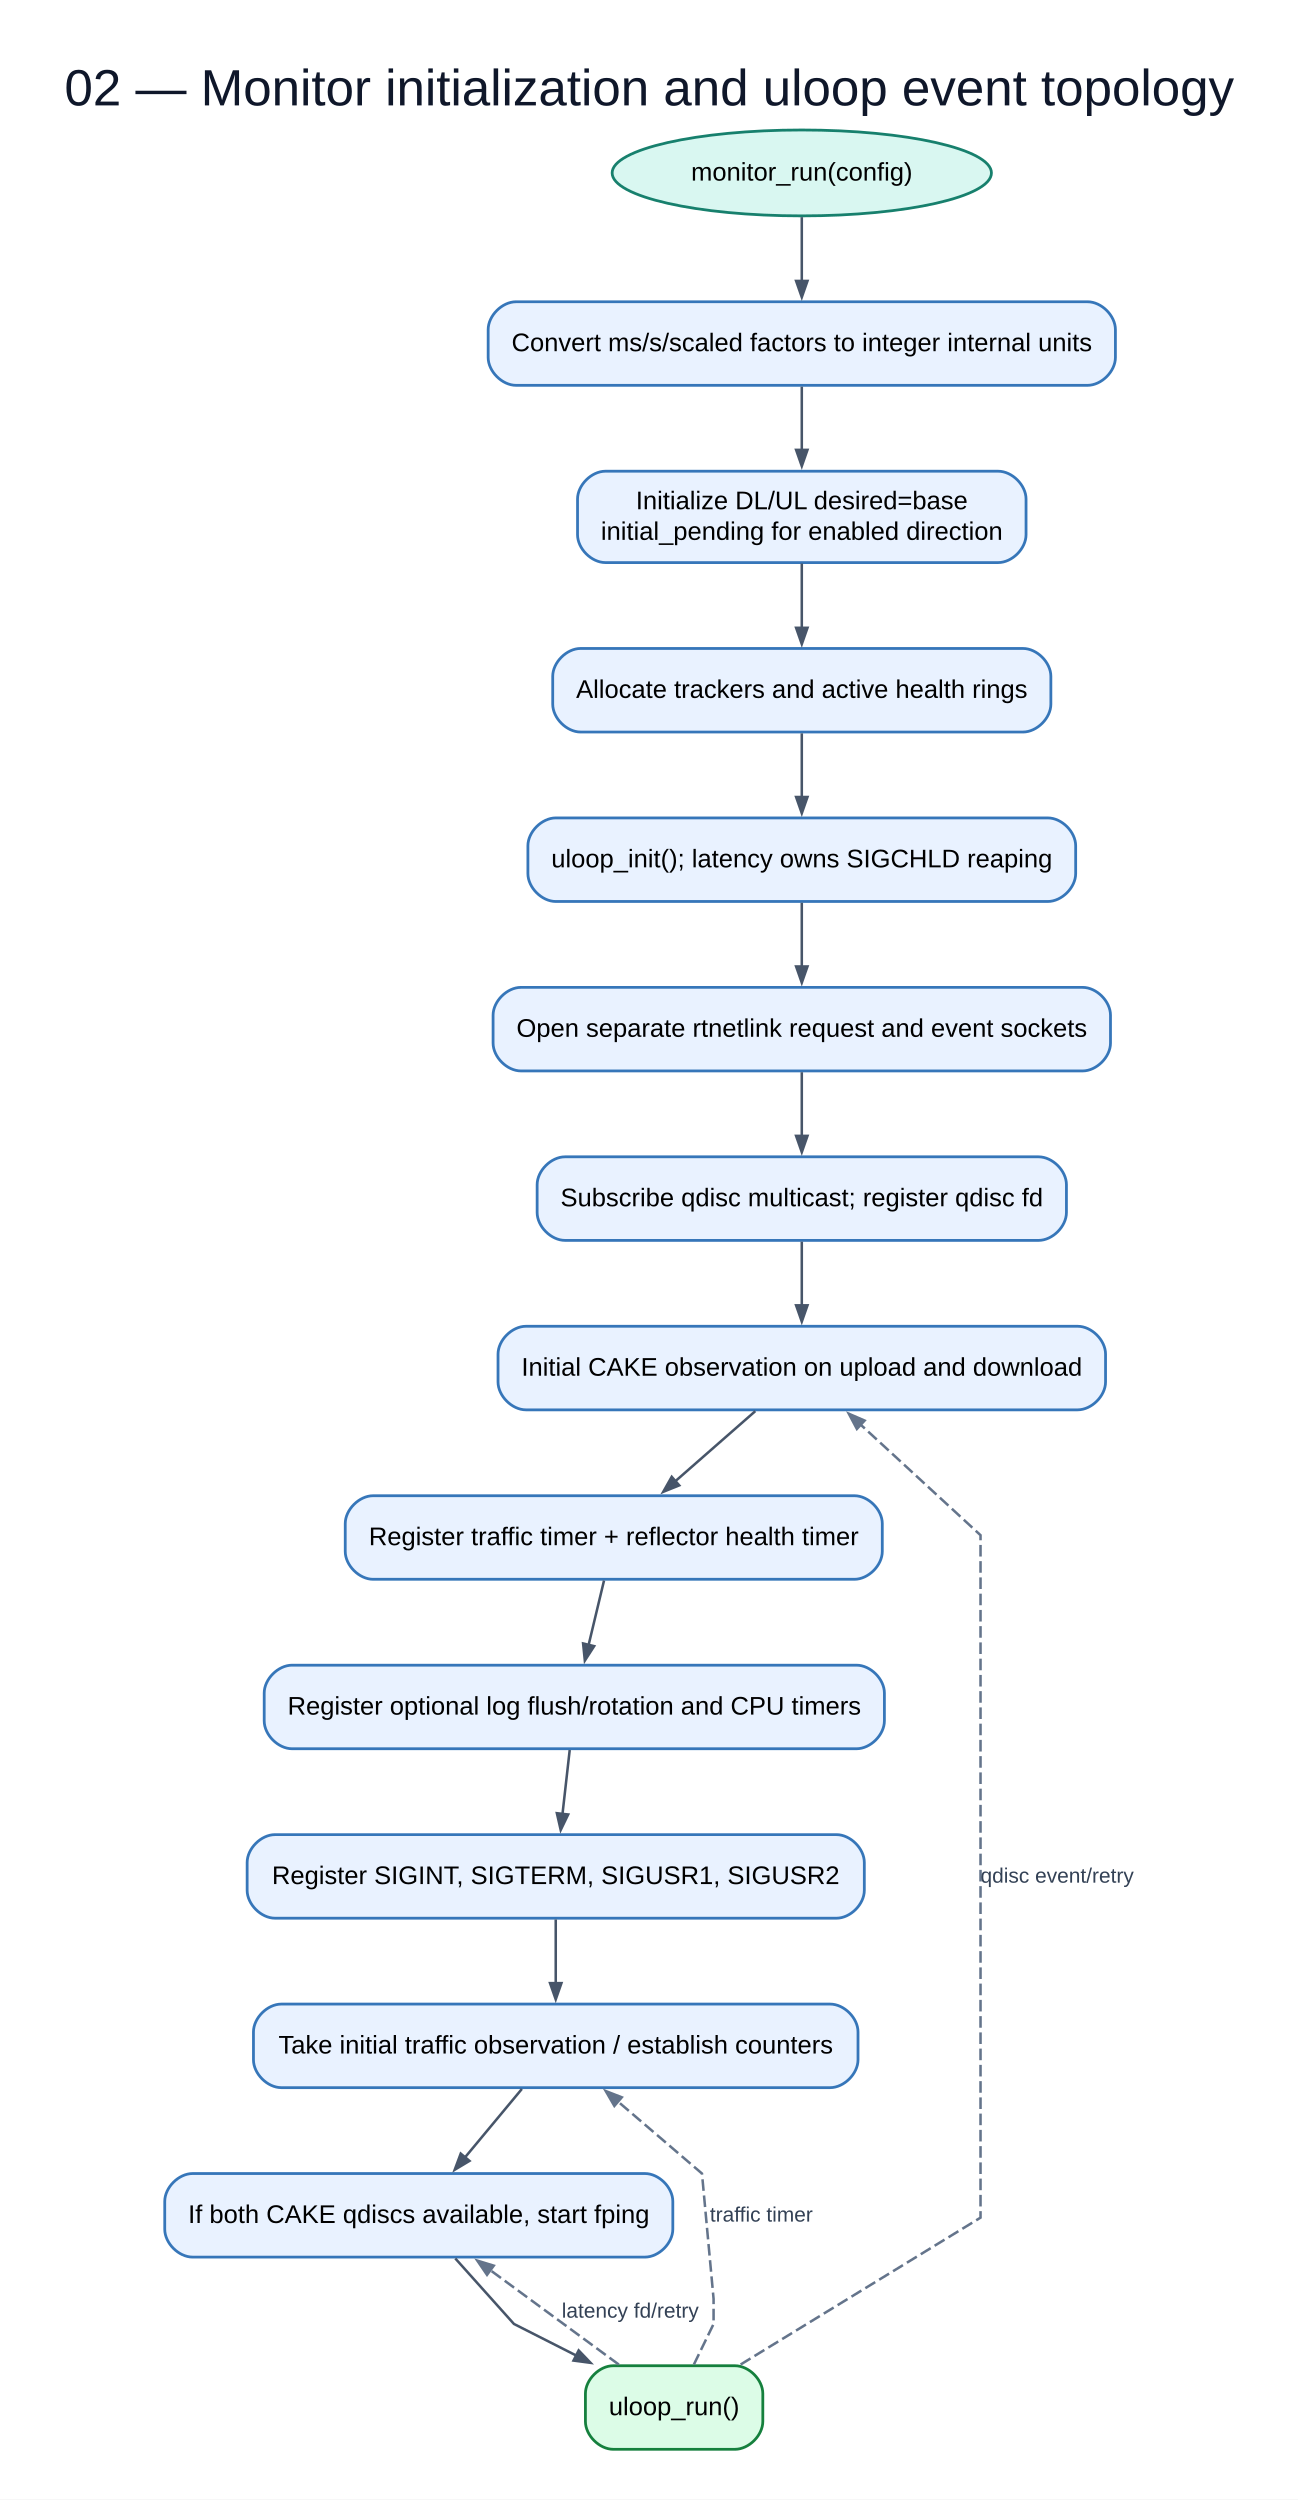
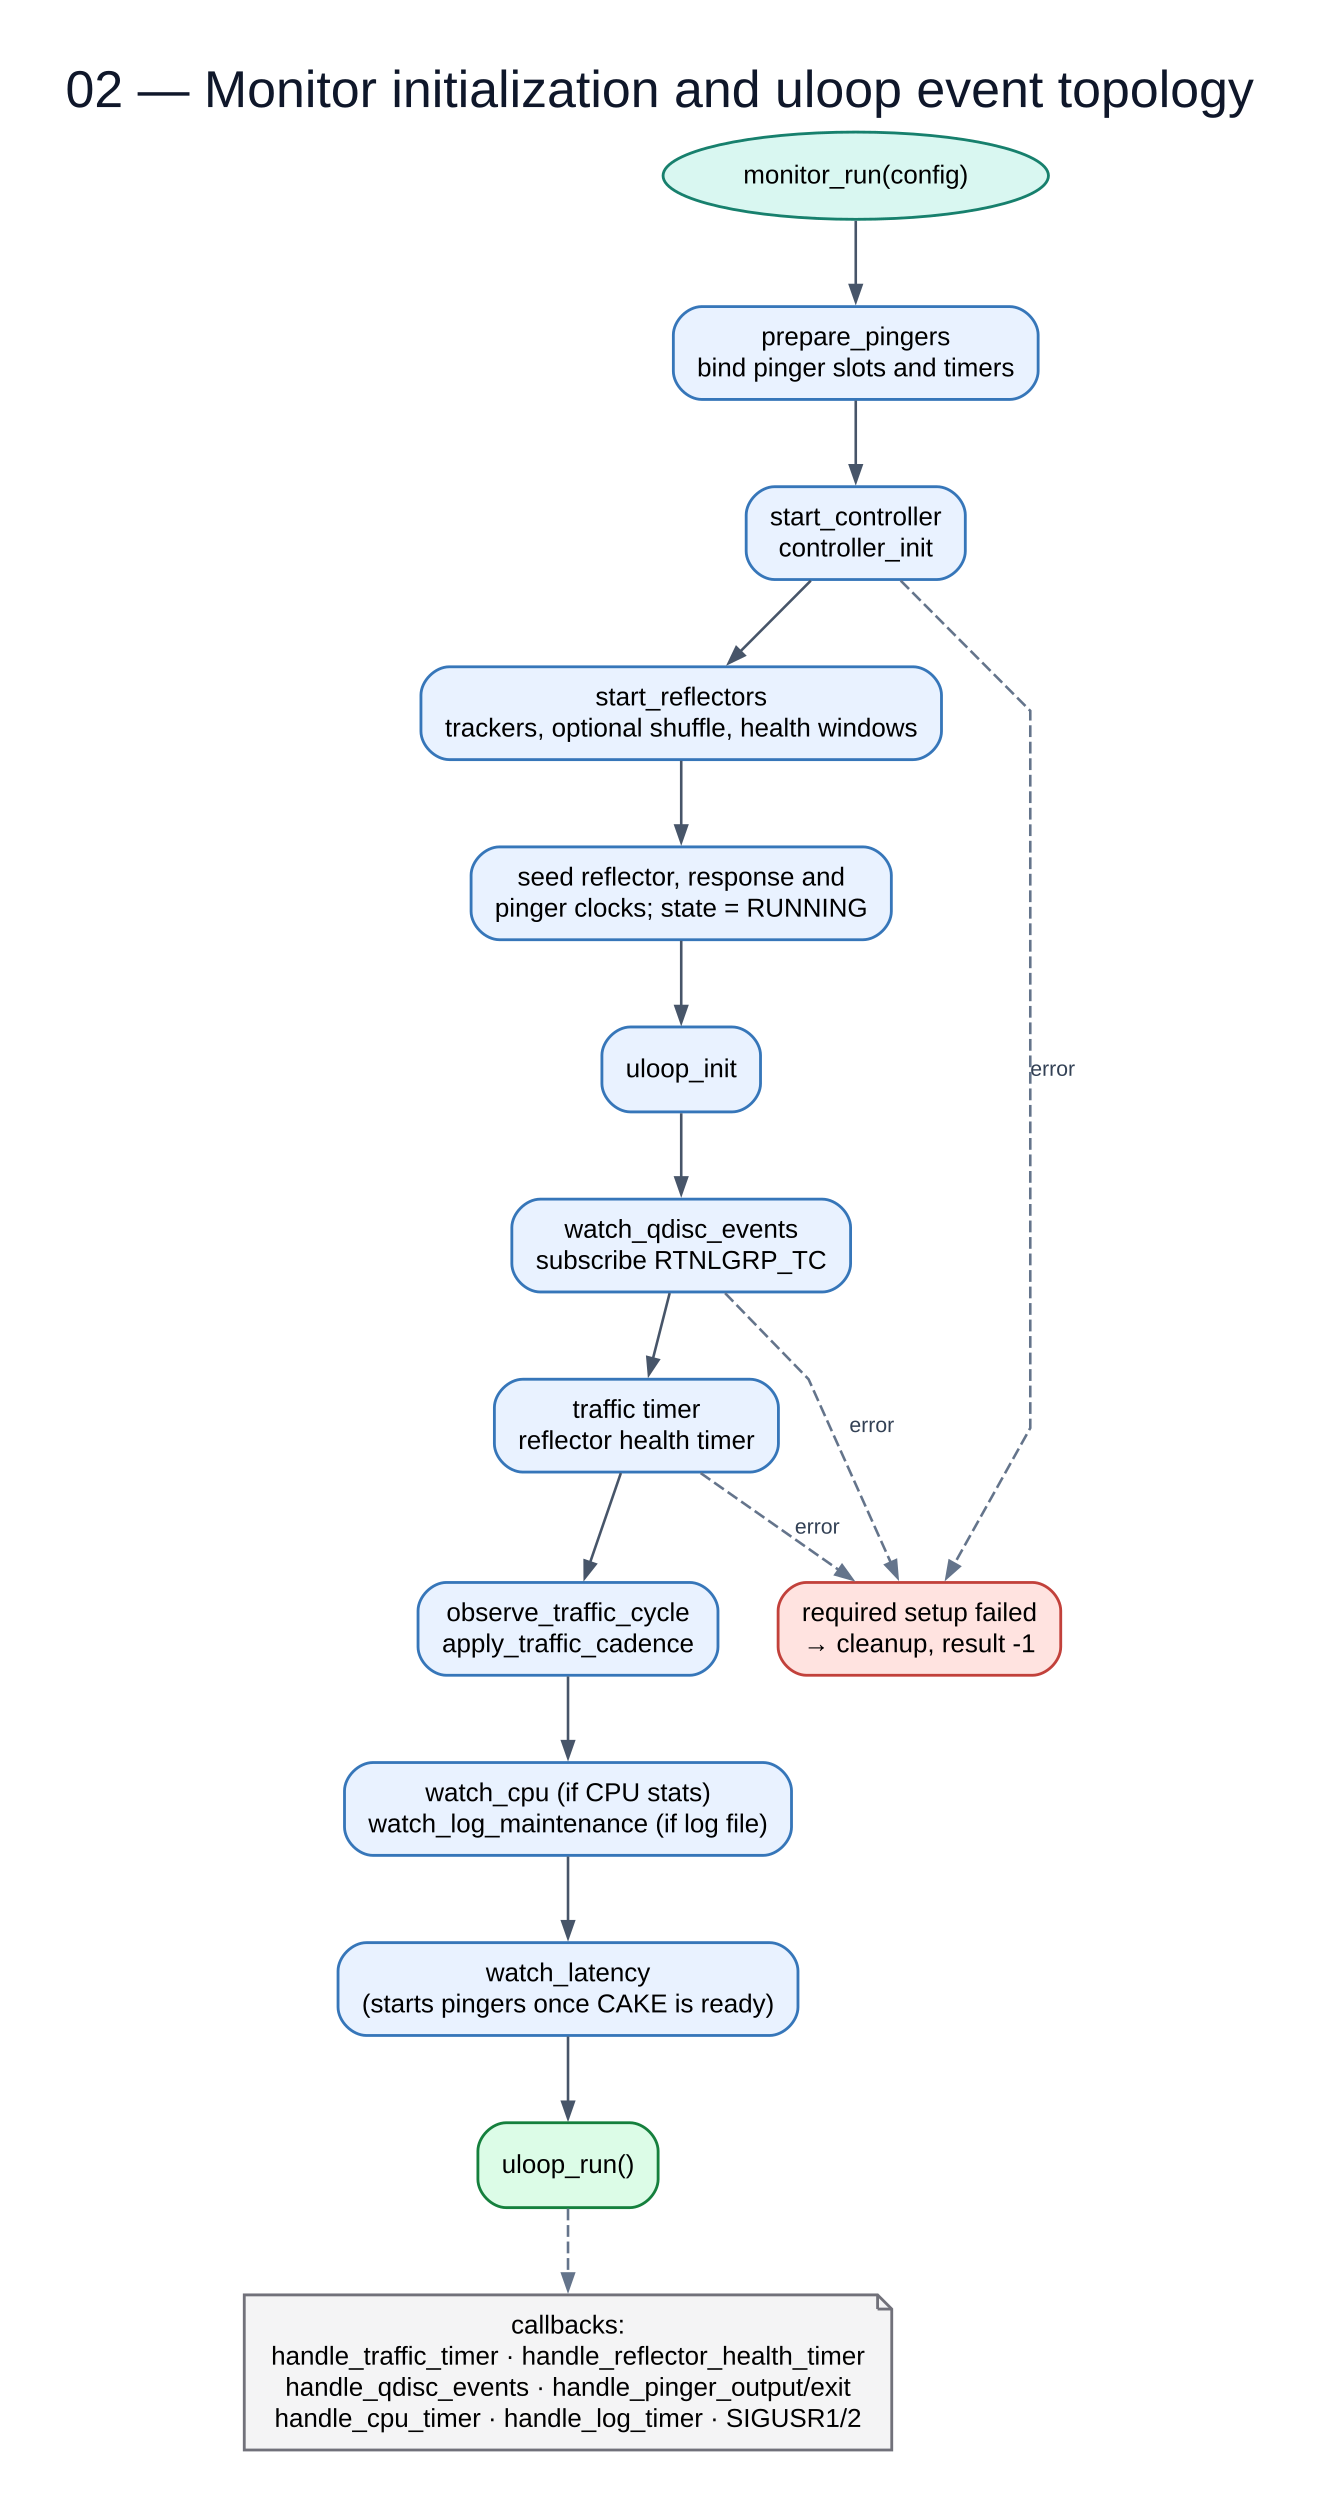
- <svg xmlns="http://www.w3.org/2000/svg" width="559pt" height="1077pt" viewBox="0.00 0.00 559.00 1077.00">
-   <g id="graph0" class="graph" transform="scale(1 1) rotate(0) translate(21.6 1055.16)">
-     <polygon fill="white" stroke="none" points="-21.6,21.6 -21.6,-1055.16 537.81,-1055.16 537.81,21.6 -21.6,21.6" />
-     <text xml:space="preserve" text-anchor="middle" x="258.1" y="-1009.76" font-family="Arial" font-size="22.00" fill="#0f172a">02 — Monitor initialization and uloop event topology</text>
+ <svg xmlns="http://www.w3.org/2000/svg" width="559pt" height="1060pt" viewBox="0.00 0.00 559.00 1060.00">
+   <g id="graph0" class="graph" transform="scale(1 1) rotate(0) translate(21.6 1038.8)">
+     <polygon fill="white" stroke="none" points="-21.6,21.6 -21.6,-1038.8 537.81,-1038.8 537.81,21.6 -21.6,21.6" />
+     <text xml:space="preserve" text-anchor="middle" x="258.1" y="-993.4" font-family="Arial" font-size="22.00" fill="#0f172a">02 — Monitor initialization and uloop event topology</text>
    <g id="node1" class="node">
-       <ellipse fill="#d9f7f1" stroke="#17806d" stroke-width="1.2" cx="323.81" cy="-980.66" rx="81.7" ry="18.5" />
-       <text xml:space="preserve" text-anchor="middle" x="323.81" y="-977.36" font-family="Arial" font-size="11.00">monitor_run(config)</text>
+       <ellipse fill="#d9f7f1" stroke="#17806d" stroke-width="1.2" cx="341.24" cy="-964.3" rx="81.7" ry="18.5" />
+       <text xml:space="preserve" text-anchor="middle" x="341.24" y="-961" font-family="Arial" font-size="11.00">monitor_run(config)</text>
    </g>
    <g id="node2" class="node">
-       <path fill="#e9f2ff" stroke="#3676b9" stroke-width="1.2" d="M446.92,-925.16C446.92,-925.16 200.7,-925.16 200.7,-925.16 194.7,-925.16 188.7,-919.16 188.7,-913.16 188.7,-913.16 188.7,-901.16 188.7,-901.16 188.7,-895.16 194.7,-889.16 200.7,-889.16 200.7,-889.16 446.92,-889.16 446.92,-889.16 452.92,-889.16 458.92,-895.16 458.92,-901.16 458.92,-901.16 458.92,-913.16 458.92,-913.16 458.92,-919.16 452.92,-925.16 446.92,-925.16" />
-       <text xml:space="preserve" text-anchor="middle" x="323.81" y="-903.86" font-family="Arial" font-size="11.00">Convert ms/s/scaled factors to integer internal units</text>
+       <path fill="#e9f2ff" stroke="#3676b9" stroke-width="1.2" d="M406.57,-908.8C406.57,-908.8 275.9,-908.8 275.9,-908.8 269.9,-908.8 263.9,-902.8 263.9,-896.8 263.9,-896.8 263.9,-881.44 263.9,-881.44 263.9,-875.44 269.9,-869.44 275.9,-869.44 275.9,-869.44 406.57,-869.44 406.57,-869.44 412.57,-869.44 418.57,-875.44 418.57,-881.44 418.57,-881.44 418.57,-896.8 418.57,-896.8 418.57,-902.8 412.57,-908.8 406.57,-908.8" />
+       <text xml:space="preserve" text-anchor="middle" x="341.24" y="-892.42" font-family="Arial" font-size="11.00">prepare_pingers</text>
+       <text xml:space="preserve" text-anchor="middle" x="341.24" y="-879.22" font-family="Arial" font-size="11.00">bind pinger slots and timers</text>
    </g>
    <g id="edge1" class="edge">
-       <path fill="none" stroke="#475569" stroke-width="1.1" d="M323.81,-961.62C323.81,-953.21 323.81,-943.07 323.81,-933.88" />
-       <polygon fill="#475569" stroke="#475569" stroke-width="1.1" points="326.26,-934.12 323.81,-927.12 321.36,-934.12 326.26,-934.12" />
+       <path fill="none" stroke="#475569" stroke-width="1.1" d="M341.24,-945.21C341.24,-936.93 341.24,-926.95 341.24,-917.76" />
+       <polygon fill="#475569" stroke="#475569" stroke-width="1.1" points="343.69,-917.94 341.24,-910.94 338.79,-917.94 343.69,-917.94" />
    </g>
    <g id="node3" class="node">
-       <path fill="#e9f2ff" stroke="#3676b9" stroke-width="1.2" d="M408.42,-852.16C408.42,-852.16 239.2,-852.16 239.2,-852.16 233.2,-852.16 227.2,-846.16 227.2,-840.16 227.2,-840.16 227.2,-824.8 227.2,-824.8 227.2,-818.8 233.2,-812.8 239.2,-812.8 239.2,-812.8 408.42,-812.8 408.42,-812.8 414.42,-812.8 420.42,-818.8 420.42,-824.8 420.42,-824.8 420.42,-840.16 420.42,-840.16 420.42,-846.16 414.42,-852.16 408.42,-852.16" />
-       <text xml:space="preserve" text-anchor="middle" x="323.81" y="-835.78" font-family="Arial" font-size="11.00">Initialize DL/UL desired=base</text>
-       <text xml:space="preserve" text-anchor="middle" x="323.81" y="-822.58" font-family="Arial" font-size="11.00">initial_pending for enabled direction</text>
+       <path fill="#e9f2ff" stroke="#3676b9" stroke-width="1.2" d="M375.69,-832.44C375.69,-832.44 306.78,-832.44 306.78,-832.44 300.78,-832.44 294.78,-826.44 294.78,-820.44 294.78,-820.44 294.78,-805.08 294.78,-805.08 294.78,-799.08 300.78,-793.08 306.78,-793.08 306.78,-793.08 375.69,-793.08 375.69,-793.08 381.69,-793.08 387.69,-799.08 387.69,-805.08 387.69,-805.08 387.69,-820.44 387.69,-820.44 387.69,-826.44 381.69,-832.44 375.69,-832.44" />
+       <text xml:space="preserve" text-anchor="middle" x="341.24" y="-816.06" font-family="Arial" font-size="11.00">start_controller</text>
+       <text xml:space="preserve" text-anchor="middle" x="341.24" y="-802.86" font-family="Arial" font-size="11.00">controller_init</text>
    </g>
    <g id="edge2" class="edge">
-       <path fill="none" stroke="#475569" stroke-width="1.1" d="M323.81,-888.57C323.81,-880.35 323.81,-870.38 323.81,-861.19" />
-       <polygon fill="#475569" stroke="#475569" stroke-width="1.1" points="326.26,-861.36 323.81,-854.36 321.36,-861.36 326.26,-861.36" />
+       <path fill="none" stroke="#475569" stroke-width="1.1" d="M341.24,-868.97C341.24,-860.56 341.24,-850.52 341.24,-841.32" />
+       <polygon fill="#475569" stroke="#475569" stroke-width="1.1" points="343.69,-841.51 341.24,-834.51 338.79,-841.51 343.69,-841.51" />
    </g>
    <g id="node4" class="node">
-       <path fill="#e9f2ff" stroke="#3676b9" stroke-width="1.2" d="M419.11,-775.8C419.11,-775.8 228.51,-775.8 228.51,-775.8 222.51,-775.8 216.51,-769.8 216.51,-763.8 216.51,-763.8 216.51,-751.8 216.51,-751.8 216.51,-745.8 222.51,-739.8 228.51,-739.8 228.51,-739.8 419.11,-739.8 419.11,-739.8 425.11,-739.8 431.11,-745.8 431.11,-751.8 431.11,-751.8 431.11,-763.8 431.11,-763.8 431.11,-769.8 425.11,-775.8 419.11,-775.8" />
-       <text xml:space="preserve" text-anchor="middle" x="323.81" y="-754.5" font-family="Arial" font-size="11.00">Allocate trackers and active health rings</text>
+       <path fill="#e9f2ff" stroke="#3676b9" stroke-width="1.2" d="M365.59,-756.08C365.59,-756.08 168.88,-756.08 168.88,-756.08 162.88,-756.08 156.88,-750.08 156.88,-744.08 156.88,-744.08 156.88,-728.72 156.88,-728.72 156.88,-722.72 162.88,-716.72 168.88,-716.72 168.88,-716.72 365.59,-716.72 365.59,-716.72 371.59,-716.72 377.59,-722.72 377.59,-728.72 377.59,-728.72 377.59,-744.08 377.59,-744.08 377.59,-750.08 371.59,-756.08 365.59,-756.08" />
+       <text xml:space="preserve" text-anchor="middle" x="267.24" y="-739.7" font-family="Arial" font-size="11.00">start_reflectors</text>
+       <text xml:space="preserve" text-anchor="middle" x="267.24" y="-726.5" font-family="Arial" font-size="11.00">trackers, optional shuffle, health windows</text>
    </g>
    <g id="edge3" class="edge">
-       <path fill="none" stroke="#475569" stroke-width="1.1" d="M323.81,-812.38C323.81,-803.84 323.81,-793.65 323.81,-784.45" />
-       <polygon fill="#475569" stroke="#475569" stroke-width="1.1" points="326.26,-784.69 323.81,-777.69 321.36,-784.69 326.26,-784.69" />
+       <path fill="none" stroke="#475569" stroke-width="1.1" d="M322.18,-792.61C313.03,-783.42 301.95,-772.28 292.14,-762.43" />
+       <polygon fill="#475569" stroke="#475569" stroke-width="1.1" points="294.08,-760.9 287.4,-757.66 290.6,-764.35 294.08,-760.9" />
+     </g>
+     <g id="node13" class="node">
+       <path fill="#ffe3e0" stroke="#c2413b" stroke-width="1.2" d="M416.15,-367.84C416.15,-367.84 320.32,-367.84 320.32,-367.84 314.32,-367.84 308.32,-361.84 308.32,-355.84 308.32,-355.84 308.32,-340.48 308.32,-340.48 308.32,-334.48 314.32,-328.48 320.32,-328.48 320.32,-328.48 416.15,-328.48 416.15,-328.48 422.15,-328.48 428.15,-334.48 428.15,-340.48 428.15,-340.48 428.15,-355.84 428.15,-355.84 428.15,-361.84 422.15,-367.84 416.15,-367.84" />
+       <text xml:space="preserve" text-anchor="middle" x="368.24" y="-351.46" font-family="Arial" font-size="11.00">required setup failed</text>
+       <text xml:space="preserve" text-anchor="middle" x="368.24" y="-338.26" font-family="Arial" font-size="11.00">→ cleanup, result -1</text>
+     </g>
+     <g id="edge12" class="edge">
+       <path fill="none" stroke="#64748b" stroke-width="1.1" stroke-dasharray="5,2" d="M360.29,-792.61C382.22,-770.58 415.24,-737.4 415.24,-737.4 415.24,-737.4 415.24,-737.4 415.24,-433.32 415.24,-433.32 396.78,-400.28 383,-375.6" />
+       <polygon fill="#64748b" stroke="#64748b" stroke-width="1.1" points="385.26,-374.63 379.71,-369.71 380.99,-377.02 385.26,-374.63" />
+       <text xml:space="preserve" text-anchor="middle" x="424.74" y="-582.66" font-family="Arial" font-size="9.00" fill="#334155">error</text>
    </g>
    <g id="node5" class="node">
-       <path fill="#e9f2ff" stroke="#3676b9" stroke-width="1.2" d="M429.8,-702.8C429.8,-702.8 217.82,-702.8 217.82,-702.8 211.82,-702.8 205.82,-696.8 205.82,-690.8 205.82,-690.8 205.82,-678.8 205.82,-678.8 205.82,-672.8 211.82,-666.8 217.82,-666.8 217.82,-666.8 429.8,-666.8 429.8,-666.8 435.8,-666.8 441.8,-672.8 441.8,-678.8 441.8,-678.8 441.8,-690.8 441.8,-690.8 441.8,-696.8 435.8,-702.8 429.8,-702.8" />
-       <text xml:space="preserve" text-anchor="middle" x="323.81" y="-681.5" font-family="Arial" font-size="11.00">uloop_init(); latency owns SIGCHLD reaping</text>
+       <path fill="#e9f2ff" stroke="#3676b9" stroke-width="1.2" d="M344.33,-679.72C344.33,-679.72 190.14,-679.72 190.14,-679.72 184.14,-679.72 178.14,-673.72 178.14,-667.72 178.14,-667.72 178.14,-652.36 178.14,-652.36 178.14,-646.36 184.14,-640.36 190.14,-640.36 190.14,-640.36 344.33,-640.36 344.33,-640.36 350.33,-640.36 356.33,-646.36 356.33,-652.36 356.33,-652.36 356.33,-667.72 356.33,-667.72 356.33,-673.72 350.33,-679.72 344.33,-679.72" />
+       <text xml:space="preserve" text-anchor="middle" x="267.24" y="-663.34" font-family="Arial" font-size="11.00">seed reflector, response and</text>
+       <text xml:space="preserve" text-anchor="middle" x="267.24" y="-650.14" font-family="Arial" font-size="11.00">pinger clocks; state = RUNNING</text>
    </g>
    <g id="edge4" class="edge">
-       <path fill="none" stroke="#475569" stroke-width="1.1" d="M323.81,-739.25C323.81,-730.91 323.81,-720.78 323.81,-711.58" />
-       <polygon fill="#475569" stroke="#475569" stroke-width="1.1" points="326.26,-711.81 323.81,-704.81 321.36,-711.81 326.26,-711.81" />
+       <path fill="none" stroke="#475569" stroke-width="1.1" d="M267.24,-716.25C267.24,-707.84 267.24,-697.8 267.24,-688.6" />
+       <polygon fill="#475569" stroke="#475569" stroke-width="1.1" points="269.69,-688.79 267.24,-681.79 264.79,-688.79 269.69,-688.79" />
    </g>
    <g id="node6" class="node">
-       <path fill="#e9f2ff" stroke="#3676b9" stroke-width="1.2" d="M444.8,-629.8C444.8,-629.8 202.82,-629.8 202.82,-629.8 196.82,-629.8 190.82,-623.8 190.82,-617.8 190.82,-617.8 190.82,-605.8 190.82,-605.8 190.82,-599.8 196.82,-593.8 202.82,-593.8 202.82,-593.8 444.8,-593.8 444.8,-593.8 450.8,-593.8 456.8,-599.8 456.8,-605.8 456.8,-605.8 456.8,-617.8 456.8,-617.8 456.8,-623.8 450.8,-629.8 444.8,-629.8" />
-       <text xml:space="preserve" text-anchor="middle" x="323.81" y="-608.5" font-family="Arial" font-size="11.00">Open separate rtnetlink request and event sockets</text>
+       <path fill="#e9f2ff" stroke="#3676b9" stroke-width="1.2" d="M288.86,-603.36C288.86,-603.36 245.61,-603.36 245.61,-603.36 239.61,-603.36 233.61,-597.36 233.61,-591.36 233.61,-591.36 233.61,-579.36 233.61,-579.36 233.61,-573.36 239.61,-567.36 245.61,-567.36 245.61,-567.36 288.86,-567.36 288.86,-567.36 294.86,-567.36 300.86,-573.36 300.86,-579.36 300.86,-579.36 300.86,-591.36 300.86,-591.36 300.86,-597.36 294.86,-603.36 288.86,-603.36" />
+       <text xml:space="preserve" text-anchor="middle" x="267.24" y="-582.06" font-family="Arial" font-size="11.00">uloop_init</text>
    </g>
    <g id="edge5" class="edge">
-       <path fill="none" stroke="#475569" stroke-width="1.1" d="M323.81,-666.25C323.81,-657.91 323.81,-647.78 323.81,-638.58" />
-       <polygon fill="#475569" stroke="#475569" stroke-width="1.1" points="326.26,-638.81 323.81,-631.81 321.36,-638.81 326.26,-638.81" />
+       <path fill="none" stroke="#475569" stroke-width="1.1" d="M267.24,-639.94C267.24,-631.4 267.24,-621.21 267.24,-612.01" />
+       <polygon fill="#475569" stroke="#475569" stroke-width="1.1" points="269.69,-612.25 267.24,-605.25 264.79,-612.25 269.69,-612.25" />
    </g>
    <g id="node7" class="node">
-       <path fill="#e9f2ff" stroke="#3676b9" stroke-width="1.2" d="M425.82,-556.8C425.82,-556.8 221.8,-556.8 221.8,-556.8 215.8,-556.8 209.8,-550.8 209.8,-544.8 209.8,-544.8 209.8,-532.8 209.8,-532.8 209.8,-526.8 215.8,-520.8 221.8,-520.8 221.8,-520.8 425.82,-520.8 425.82,-520.8 431.82,-520.8 437.82,-526.8 437.82,-532.8 437.82,-532.8 437.82,-544.8 437.82,-544.8 437.82,-550.8 431.82,-556.8 425.82,-556.8" />
-       <text xml:space="preserve" text-anchor="middle" x="323.81" y="-535.5" font-family="Arial" font-size="11.00">Subscribe qdisc multicast; register qdisc fd</text>
+       <path fill="#e9f2ff" stroke="#3676b9" stroke-width="1.2" d="M327.05,-530.36C327.05,-530.36 207.42,-530.36 207.42,-530.36 201.42,-530.36 195.42,-524.36 195.42,-518.36 195.42,-518.36 195.42,-503 195.42,-503 195.42,-497 201.42,-491 207.42,-491 207.42,-491 327.05,-491 327.05,-491 333.05,-491 339.05,-497 339.05,-503 339.05,-503 339.05,-518.36 339.05,-518.36 339.05,-524.36 333.05,-530.36 327.05,-530.36" />
+       <text xml:space="preserve" text-anchor="middle" x="267.24" y="-513.98" font-family="Arial" font-size="11.00">watch_qdisc_events</text>
+       <text xml:space="preserve" text-anchor="middle" x="267.24" y="-500.78" font-family="Arial" font-size="11.00">subscribe RTNLGRP_TC</text>
    </g>
    <g id="edge6" class="edge">
-       <path fill="none" stroke="#475569" stroke-width="1.1" d="M323.81,-593.25C323.81,-584.91 323.81,-574.78 323.81,-565.58" />
-       <polygon fill="#475569" stroke="#475569" stroke-width="1.1" points="326.26,-565.81 323.81,-558.81 321.36,-565.81 326.26,-565.81" />
+       <path fill="none" stroke="#475569" stroke-width="1.1" d="M267.24,-566.77C267.24,-558.55 267.24,-548.58 267.24,-539.39" />
+       <polygon fill="#475569" stroke="#475569" stroke-width="1.1" points="269.69,-539.56 267.24,-532.56 264.79,-539.56 269.69,-539.56" />
    </g>
    <g id="node8" class="node">
-       <path fill="#e9f2ff" stroke="#3676b9" stroke-width="1.2" d="M442.67,-483.8C442.67,-483.8 204.95,-483.8 204.95,-483.8 198.95,-483.8 192.95,-477.8 192.95,-471.8 192.95,-471.8 192.95,-459.8 192.95,-459.8 192.95,-453.8 198.95,-447.8 204.95,-447.8 204.95,-447.8 442.67,-447.8 442.67,-447.8 448.67,-447.8 454.67,-453.8 454.67,-459.8 454.67,-459.8 454.67,-471.8 454.67,-471.8 454.67,-477.8 448.67,-483.8 442.67,-483.8" />
-       <text xml:space="preserve" text-anchor="middle" x="323.81" y="-462.5" font-family="Arial" font-size="11.00">Initial CAKE observation on upload and download</text>
+       <path fill="#e9f2ff" stroke="#3676b9" stroke-width="1.2" d="M296.45,-454C296.45,-454 200.02,-454 200.02,-454 194.02,-454 188.02,-448 188.02,-442 188.02,-442 188.02,-426.64 188.02,-426.64 188.02,-420.64 194.02,-414.64 200.02,-414.64 200.02,-414.64 296.45,-414.64 296.45,-414.64 302.45,-414.64 308.45,-420.64 308.45,-426.64 308.45,-426.64 308.45,-442 308.45,-442 308.45,-448 302.45,-454 296.45,-454" />
+       <text xml:space="preserve" text-anchor="middle" x="248.24" y="-437.62" font-family="Arial" font-size="11.00">traffic timer</text>
+       <text xml:space="preserve" text-anchor="middle" x="248.24" y="-424.42" font-family="Arial" font-size="11.00">reflector health timer</text>
    </g>
    <g id="edge7" class="edge">
-       <path fill="none" stroke="#475569" stroke-width="1.1" d="M323.81,-520.25C323.81,-511.91 323.81,-501.78 323.81,-492.58" />
-       <polygon fill="#475569" stroke="#475569" stroke-width="1.1" points="326.26,-492.81 323.81,-485.81 321.36,-492.81 326.26,-492.81" />
+       <path fill="none" stroke="#475569" stroke-width="1.1" d="M262.34,-490.53C260.17,-482.03 257.57,-471.87 255.21,-462.6" />
+       <polygon fill="#475569" stroke="#475569" stroke-width="1.1" points="257.63,-462.19 253.52,-456.02 252.88,-463.41 257.63,-462.19" />
+     </g>
+     <g id="edge13" class="edge">
+       <path fill="none" stroke="#64748b" stroke-width="1.1" stroke-dasharray="5,2" d="M285.82,-490.52C301.44,-474.41 321.24,-454 321.24,-454 321.24,-454 342.32,-406.97 356.25,-375.9" />
+       <polygon fill="#64748b" stroke="#64748b" stroke-width="1.1" points="358.31,-377.3 358.93,-369.91 353.83,-375.29 358.31,-377.3" />
+       <text xml:space="preserve" text-anchor="middle" x="348.04" y="-431.62" font-family="Arial" font-size="9.00" fill="#334155">error</text>
    </g>
    <g id="node9" class="node">
-       <path fill="#e9f2ff" stroke="#3676b9" stroke-width="1.2" d="M346.49,-410.8C346.49,-410.8 139.13,-410.8 139.13,-410.8 133.13,-410.8 127.13,-404.8 127.13,-398.8 127.13,-398.8 127.13,-386.8 127.13,-386.8 127.13,-380.8 133.13,-374.8 139.13,-374.8 139.13,-374.8 346.49,-374.8 346.49,-374.8 352.49,-374.8 358.49,-380.8 358.49,-386.8 358.49,-386.8 358.49,-398.8 358.49,-398.8 358.49,-404.8 352.49,-410.8 346.49,-410.8" />
-       <text xml:space="preserve" text-anchor="middle" x="242.81" y="-389.5" font-family="Arial" font-size="11.00">Register traffic timer + reflector health timer</text>
+       <path fill="#e9f2ff" stroke="#3676b9" stroke-width="1.2" d="M270.82,-367.84C270.82,-367.84 167.65,-367.84 167.65,-367.84 161.65,-367.84 155.65,-361.84 155.65,-355.84 155.65,-355.84 155.65,-340.48 155.65,-340.48 155.65,-334.48 161.65,-328.48 167.65,-328.48 167.65,-328.48 270.82,-328.48 270.82,-328.48 276.82,-328.48 282.82,-334.48 282.82,-340.48 282.82,-340.48 282.82,-355.84 282.82,-355.84 282.82,-361.84 276.82,-367.84 270.82,-367.84" />
+       <text xml:space="preserve" text-anchor="middle" x="219.24" y="-351.46" font-family="Arial" font-size="11.00">observe_traffic_cycle</text>
+       <text xml:space="preserve" text-anchor="middle" x="219.24" y="-338.26" font-family="Arial" font-size="11.00">apply_traffic_cadence</text>
    </g>
    <g id="edge8" class="edge">
-       <path fill="none" stroke="#475569" stroke-width="1.1" d="M303.79,-447.25C293.37,-438.12 280.5,-426.84 269.27,-417" />
-       <polygon fill="#475569" stroke="#475569" stroke-width="1.1" points="271.01,-415.26 264.13,-412.49 267.78,-418.95 271.01,-415.26" />
+       <path fill="none" stroke="#475569" stroke-width="1.1" d="M241.65,-414.22C237.8,-403.03 232.86,-388.71 228.61,-376.36" />
+       <polygon fill="#475569" stroke="#475569" stroke-width="1.1" points="230.93,-375.58 226.33,-369.76 226.3,-377.17 230.93,-375.58" />
+     </g>
+     <g id="edge14" class="edge">
+       <path fill="none" stroke="#64748b" stroke-width="1.1" stroke-dasharray="5,2" d="M275.46,-414.22C292.96,-401.96 315.81,-385.93 334.45,-372.85" />
+       <polygon fill="#64748b" stroke="#64748b" stroke-width="1.1" points="335.43,-375.16 339.75,-369.14 332.61,-371.15 335.43,-375.16" />
+       <text xml:space="preserve" text-anchor="middle" x="324.92" y="-388.54" font-family="Arial" font-size="9.00" fill="#334155">error</text>
    </g>
    <g id="node10" class="node">
-       <path fill="#e9f2ff" stroke="#3676b9" stroke-width="1.2" d="M347.4,-337.8C347.4,-337.8 104.22,-337.8 104.22,-337.8 98.22,-337.8 92.22,-331.8 92.22,-325.8 92.22,-325.8 92.22,-313.8 92.22,-313.8 92.22,-307.8 98.22,-301.8 104.22,-301.8 104.22,-301.8 347.4,-301.8 347.4,-301.8 353.4,-301.8 359.4,-307.8 359.4,-313.8 359.4,-313.8 359.4,-325.8 359.4,-325.8 359.4,-331.8 353.4,-337.8 347.4,-337.8" />
-       <text xml:space="preserve" text-anchor="middle" x="225.81" y="-316.5" font-family="Arial" font-size="11.00">Register optional log flush/rotation and CPU timers</text>
+       <path fill="#e9f2ff" stroke="#3676b9" stroke-width="1.2" d="M302,-291.48C302,-291.48 136.47,-291.48 136.47,-291.48 130.47,-291.48 124.47,-285.48 124.47,-279.48 124.47,-279.48 124.47,-264.12 124.47,-264.12 124.47,-258.12 130.47,-252.12 136.47,-252.12 136.47,-252.12 302,-252.12 302,-252.12 308,-252.12 314,-258.12 314,-264.12 314,-264.12 314,-279.48 314,-279.48 314,-285.48 308,-291.48 302,-291.48" />
+       <text xml:space="preserve" text-anchor="middle" x="219.24" y="-275.1" font-family="Arial" font-size="11.00">watch_cpu (if CPU stats)</text>
+       <text xml:space="preserve" text-anchor="middle" x="219.24" y="-261.9" font-family="Arial" font-size="11.00">watch_log_maintenance (if log file)</text>
    </g>
    <g id="edge9" class="edge">
-       <path fill="none" stroke="#475569" stroke-width="1.1" d="M238.61,-374.25C236.59,-365.82 234.13,-355.57 231.92,-346.3" />
-       <polygon fill="#475569" stroke="#475569" stroke-width="1.1" points="234.36,-346 230.35,-339.77 229.6,-347.15 234.36,-346" />
+       <path fill="none" stroke="#475569" stroke-width="1.1" d="M219.24,-328.01C219.24,-319.6 219.24,-309.56 219.24,-300.36" />
+       <polygon fill="#475569" stroke="#475569" stroke-width="1.1" points="221.69,-300.55 219.24,-293.55 216.79,-300.55 221.69,-300.55" />
    </g>
    <g id="node11" class="node">
-       <path fill="#e9f2ff" stroke="#3676b9" stroke-width="1.2" d="M338.75,-264.8C338.75,-264.8 96.87,-264.8 96.87,-264.8 90.87,-264.8 84.87,-258.8 84.87,-252.8 84.87,-252.8 84.87,-240.8 84.87,-240.8 84.87,-234.8 90.87,-228.8 96.87,-228.8 96.87,-228.8 338.75,-228.8 338.75,-228.8 344.75,-228.8 350.75,-234.8 350.75,-240.8 350.75,-240.8 350.75,-252.8 350.75,-252.8 350.75,-258.8 344.75,-264.8 338.75,-264.8" />
-       <text xml:space="preserve" text-anchor="middle" x="217.81" y="-243.5" font-family="Arial" font-size="11.00">Register SIGINT, SIGTERM, SIGUSR1, SIGUSR2</text>
+       <path fill="#e9f2ff" stroke="#3676b9" stroke-width="1.2" d="M304.74,-215.12C304.74,-215.12 133.73,-215.12 133.73,-215.12 127.73,-215.12 121.73,-209.12 121.73,-203.12 121.73,-203.12 121.73,-187.76 121.73,-187.76 121.73,-181.76 127.73,-175.76 133.73,-175.76 133.73,-175.76 304.74,-175.76 304.74,-175.76 310.74,-175.76 316.74,-181.76 316.74,-187.76 316.74,-187.76 316.74,-203.12 316.74,-203.12 316.74,-209.12 310.74,-215.12 304.74,-215.12" />
+       <text xml:space="preserve" text-anchor="middle" x="219.24" y="-198.74" font-family="Arial" font-size="11.00">watch_latency</text>
+       <text xml:space="preserve" text-anchor="middle" x="219.24" y="-185.54" font-family="Arial" font-size="11.00">(starts pingers once CAKE is ready)</text>
    </g>
    <g id="edge10" class="edge">
-       <path fill="none" stroke="#475569" stroke-width="1.1" d="M223.83,-301.25C222.89,-292.91 221.75,-282.78 220.71,-273.58" />
-       <polygon fill="#475569" stroke="#475569" stroke-width="1.1" points="223.17,-273.48 219.95,-266.8 218.3,-274.03 223.17,-273.48" />
+       <path fill="none" stroke="#475569" stroke-width="1.1" d="M219.24,-251.65C219.24,-243.24 219.24,-233.2 219.24,-224" />
+       <polygon fill="#475569" stroke="#475569" stroke-width="1.1" points="221.69,-224.19 219.24,-217.19 216.79,-224.19 221.69,-224.19" />
    </g>
    <g id="node12" class="node">
-       <path fill="#e9f2ff" stroke="#3676b9" stroke-width="1.2" d="M336.03,-191.8C336.03,-191.8 99.59,-191.8 99.59,-191.8 93.59,-191.8 87.59,-185.8 87.59,-179.8 87.59,-179.8 87.59,-167.8 87.59,-167.8 87.59,-161.8 93.59,-155.8 99.59,-155.8 99.59,-155.8 336.03,-155.8 336.03,-155.8 342.03,-155.8 348.03,-161.8 348.03,-167.8 348.03,-167.8 348.03,-179.8 348.03,-179.8 348.03,-185.8 342.03,-191.8 336.03,-191.8" />
-       <text xml:space="preserve" text-anchor="middle" x="217.81" y="-170.5" font-family="Arial" font-size="11.00">Take initial traffic observation / establish counters</text>
+       <path fill="#dcfce7" stroke="#15803d" stroke-width="1.2" d="M245.44,-138.76C245.44,-138.76 193.03,-138.76 193.03,-138.76 187.03,-138.76 181.03,-132.76 181.03,-126.76 181.03,-126.76 181.03,-114.76 181.03,-114.76 181.03,-108.76 187.03,-102.76 193.03,-102.76 193.03,-102.76 245.44,-102.76 245.44,-102.76 251.44,-102.76 257.44,-108.76 257.44,-114.76 257.44,-114.76 257.44,-126.76 257.44,-126.76 257.44,-132.76 251.44,-138.76 245.44,-138.76" />
+       <text xml:space="preserve" text-anchor="middle" x="219.24" y="-117.46" font-family="Arial" font-size="11.00">uloop_run()</text>
    </g>
    <g id="edge11" class="edge">
-       <path fill="none" stroke="#475569" stroke-width="1.1" d="M217.81,-228.25C217.81,-219.91 217.81,-209.78 217.81,-200.58" />
-       <polygon fill="#475569" stroke="#475569" stroke-width="1.1" points="220.26,-200.81 217.81,-193.81 215.36,-200.81 220.26,-200.81" />
-     </g>
-     <g id="node13" class="node">
-       <path fill="#e9f2ff" stroke="#3676b9" stroke-width="1.2" d="M256.25,-118.8C256.25,-118.8 61.37,-118.8 61.37,-118.8 55.37,-118.8 49.37,-112.8 49.37,-106.8 49.37,-106.8 49.37,-94.8 49.37,-94.8 49.37,-88.8 55.37,-82.8 61.37,-82.8 61.37,-82.8 256.25,-82.8 256.25,-82.8 262.25,-82.8 268.25,-88.8 268.25,-94.8 268.25,-94.8 268.25,-106.8 268.25,-106.8 268.25,-112.8 262.25,-118.8 256.25,-118.8" />
-       <text xml:space="preserve" text-anchor="middle" x="158.81" y="-97.5" font-family="Arial" font-size="11.00">If both CAKE qdiscs available, start fping</text>
-     </g>
-     <g id="edge12" class="edge">
-       <path fill="none" stroke="#475569" stroke-width="1.1" d="M203.23,-155.25C195.79,-146.31 186.65,-135.3 178.6,-125.61" />
-       <polygon fill="#475569" stroke="#475569" stroke-width="1.1" points="180.65,-124.25 174.29,-120.43 176.88,-127.38 180.65,-124.25" />
+       <path fill="none" stroke="#475569" stroke-width="1.1" d="M219.24,-175.34C219.24,-166.8 219.24,-156.61 219.24,-147.41" />
+       <polygon fill="#475569" stroke="#475569" stroke-width="1.1" points="221.69,-147.65 219.24,-140.65 216.79,-147.65 221.69,-147.65" />
    </g>
    <g id="node14" class="node">
-       <path fill="#dcfce7" stroke="#15803d" stroke-width="1.2" d="M295.02,-36C295.02,-36 242.6,-36 242.6,-36 236.6,-36 230.6,-30 230.6,-24 230.6,-24 230.6,-12 230.6,-12 230.6,-6 236.6,0 242.6,0 242.6,0 295.02,0 295.02,0 301.02,0 307.02,-6 307.02,-12 307.02,-12 307.02,-24 307.02,-24 307.02,-30 301.02,-36 295.02,-36" />
-       <text xml:space="preserve" text-anchor="middle" x="268.81" y="-14.7" font-family="Arial" font-size="11.00">uloop_run()</text>
-     </g>
-     <g id="edge13" class="edge">
-       <path fill="none" stroke="#475569" stroke-width="1.1" d="M174.54,-82.22C186.11,-69.31 199.81,-54 199.81,-54 199.81,-54 212.32,-47.65 226.68,-40.37" />
-       <polygon fill="#475569" stroke="#475569" stroke-width="1.1" points="227.69,-42.6 232.82,-37.25 225.47,-38.23 227.69,-42.6" />
-     </g>
-     <g id="edge16" class="edge">
-       <path fill="none" stroke="#64748b" stroke-width="1.1" stroke-dasharray="5,2" d="M297.45,-36.53C336.27,-60.3 400.81,-99.8 400.81,-99.8 400.81,-393.8 400.81,-393.8 400.81,-393.8 400.81,-393.8 371.43,-420.89 348.97,-441.6" />
-       <polygon fill="#64748b" stroke="#64748b" stroke-width="1.1" points="347.55,-439.57 344.07,-446.12 350.87,-443.18 347.55,-439.57" />
-       <text xml:space="preserve" text-anchor="middle" x="433.82" y="-244.1" font-family="Arial" font-size="9.00" fill="#334155">qdisc event/retry</text>
-     </g>
-     <g id="edge14" class="edge">
-       <path fill="none" stroke="#64748b" stroke-width="1.1" stroke-dasharray="5,2" d="M277.31,-36.5C281.56,-45.25 285.81,-54 285.81,-54 285.81,-54 285.81,-64.8 285.81,-64.8 285.81,-64.8 280.81,-118.8 280.81,-118.8 280.81,-118.8 261.53,-135.32 244.3,-150.09" />
-       <polygon fill="#64748b" stroke="#64748b" stroke-width="1.1" points="243.07,-147.92 239.35,-154.33 246.26,-151.64 243.07,-147.92" />
-       <text xml:space="preserve" text-anchor="middle" x="306.38" y="-98.1" font-family="Arial" font-size="9.00" fill="#334155">traffic timer</text>
+       <polygon fill="#f4f4f5" stroke="#71717a" stroke-width="1.2" points="350.5,-65.76 81.97,-65.76 81.97,0 356.5,0 356.5,-59.76 350.5,-65.76" />
+       <polyline fill="none" stroke="#71717a" stroke-width="1.2" points="350.5,-65.76 350.5,-59.76" />
+       <polyline fill="none" stroke="#71717a" stroke-width="1.2" points="356.5,-59.76 350.5,-59.76" />
+       <text xml:space="preserve" text-anchor="middle" x="219.24" y="-49.38" font-family="Arial" font-size="11.00">callbacks:</text>
+       <text xml:space="preserve" text-anchor="middle" x="219.24" y="-36.18" font-family="Arial" font-size="11.00">handle_traffic_timer · handle_reflector_health_timer</text>
+       <text xml:space="preserve" text-anchor="middle" x="219.24" y="-22.98" font-family="Arial" font-size="11.00">handle_qdisc_events · handle_pinger_output/exit</text>
+       <text xml:space="preserve" text-anchor="middle" x="219.24" y="-9.78" font-family="Arial" font-size="11.00">handle_cpu_timer · handle_log_timer · SIGUSR1/2</text>
    </g>
    <g id="edge15" class="edge">
-       <path fill="none" stroke="#64748b" stroke-width="1.1" stroke-dasharray="5,2" d="M244.99,-36.5C228.71,-48.46 206.99,-64.41 189.43,-77.31" />
-       <polygon fill="#64748b" stroke="#64748b" stroke-width="1.1" points="188.21,-75.16 184.02,-81.28 191.11,-79.11 188.21,-75.16" />
-       <text xml:space="preserve" text-anchor="middle" x="249.91" y="-56.7" font-family="Arial" font-size="9.00" fill="#334155">latency fd/retry</text>
+       <path fill="none" stroke="#64748b" stroke-width="1.1" stroke-dasharray="5,2" d="M219.24,-102.38C219.24,-94.34 219.24,-84.43 219.24,-74.66" />
+       <polygon fill="#64748b" stroke="#64748b" stroke-width="1.1" points="221.69,-74.84 219.24,-67.84 216.79,-74.84 221.69,-74.84" />
    </g>
  </g>
</svg>
